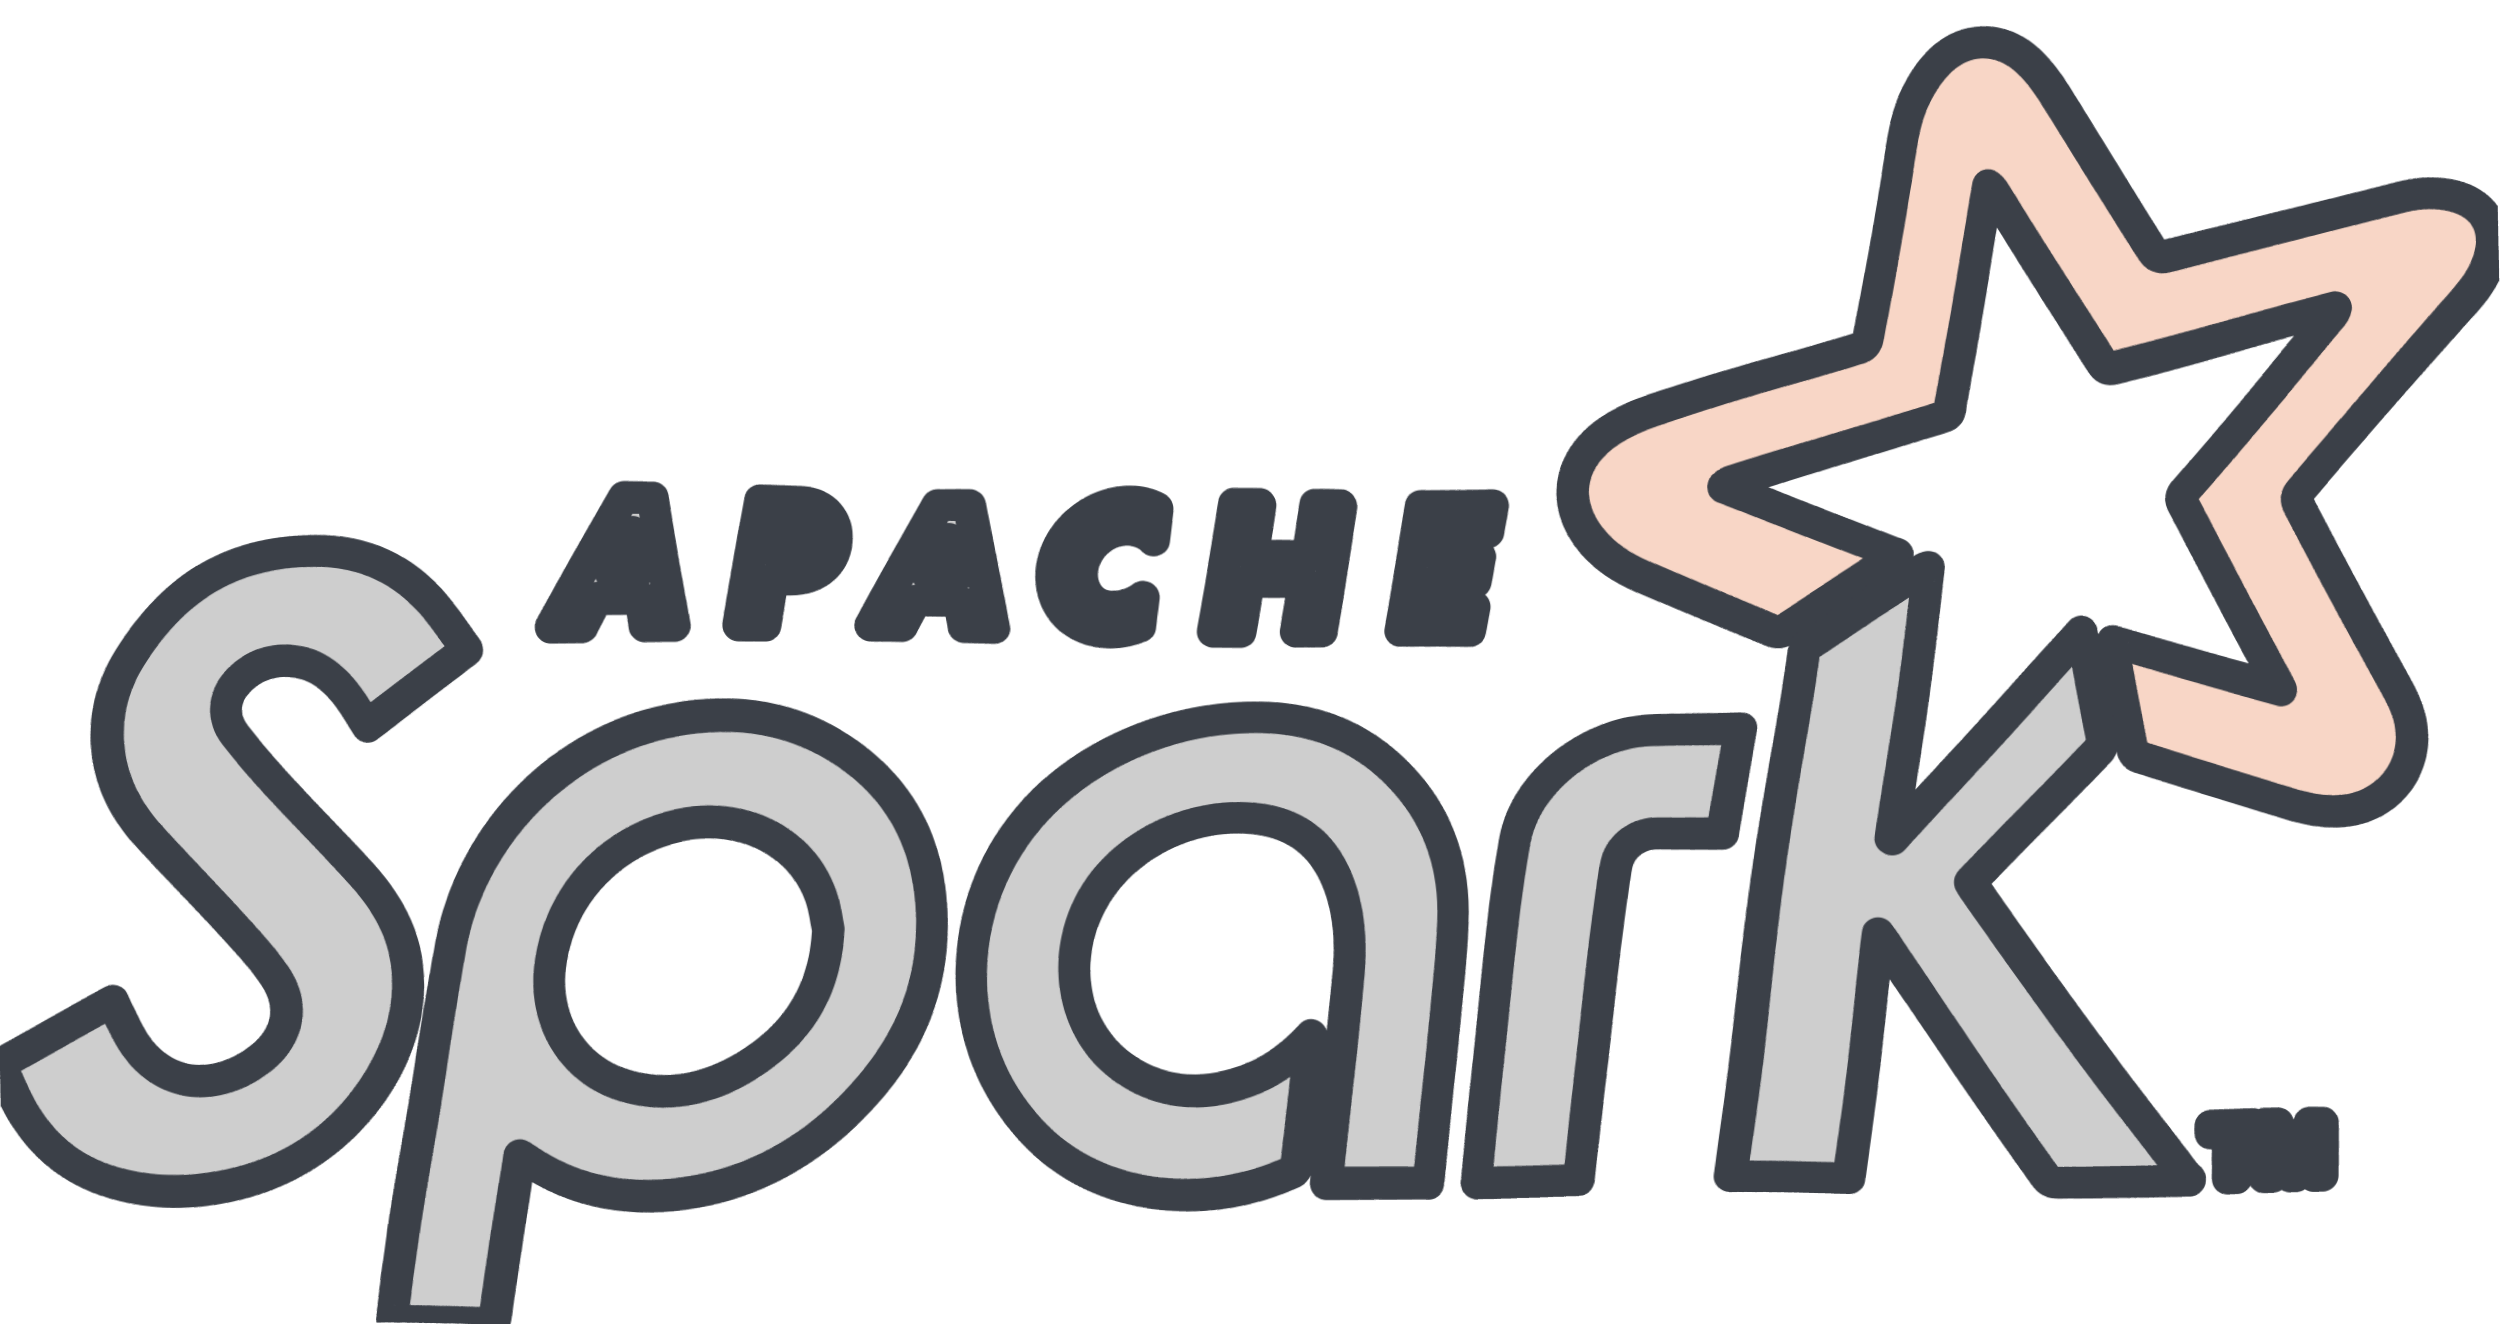
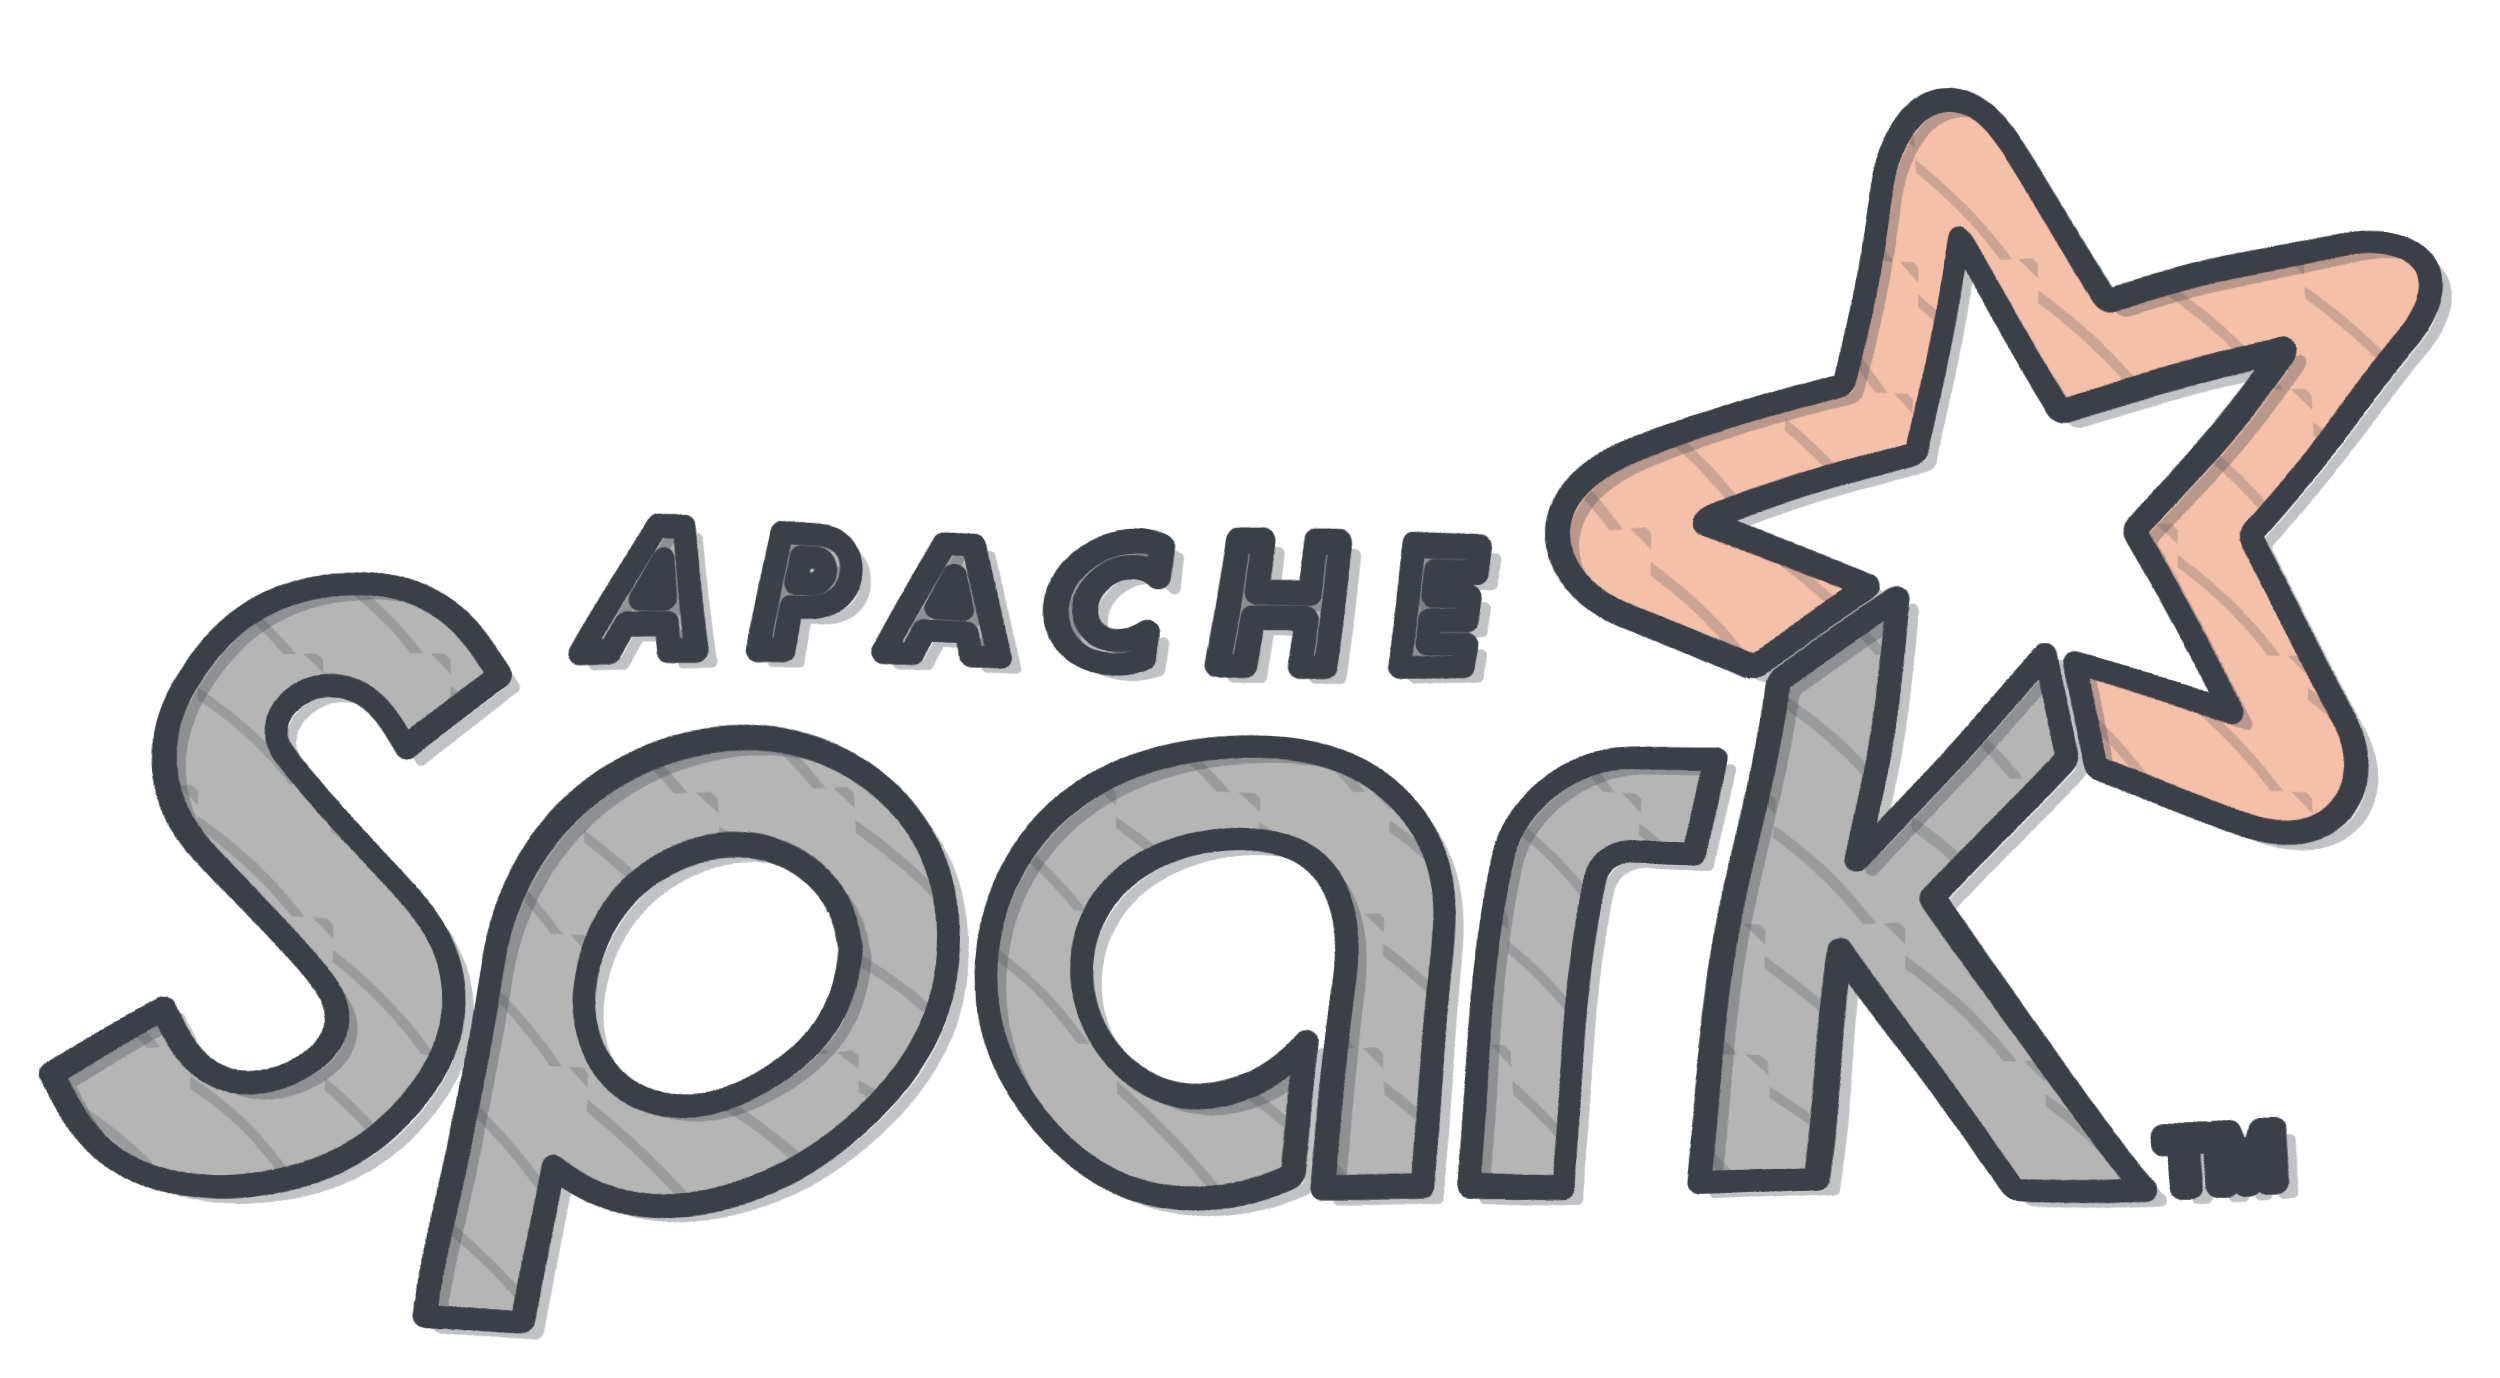
- <svg xmlns="http://www.w3.org/2000/svg" width="68" height="36" viewBox="0 0 68 36">
+ <svg xmlns="http://www.w3.org/2000/svg" viewBox="-1.62 -1.62 71.24 39.24">
  <defs>
+     <pattern id="pencil-hatch" patternUnits="userSpaceOnUse" width="3.78" height="3.78">
+       <path d="M-0.756 3.213Q1.701 1.625 3.213 -0.567M2.835 4.347L4.347 2.835" fill="none" stroke="#3b4048" stroke-width="0.288" stroke-linecap="round" />
+     </pattern>
    <filter id="pencil" x="-5%" y="-5%" width="110%" height="110%">
-       <feTurbulence type="fractalNoise" baseFrequency="0.103" numOctaves="1" seed="12" result="grain" />
-       <feDisplacementMap in="SourceGraphic" in2="grain" scale="0.68" xChannelSelector="R" yChannelSelector="G" />
+       <feTurbulence type="fractalNoise" baseFrequency="0.097" numOctaves="1" seed="12" result="grain" />
+       <feDisplacementMap in="SourceGraphic" in2="grain" scale="1.62" xChannelSelector="R" yChannelSelector="G" />
    </filter>
  </defs>
  <g filter="url(#pencil)">
    <g fill="none" fill-rule="evenodd">
-       <path fill="#f8d6c6" d="M62.061 17.243c-.058.123-.085.186-.117.245-.85 1.594-1.698 3.19-2.555 4.78-.087.159-.076.254.042.39 1.352 1.558 2.697 3.122 4.044 4.685.047.054.09.113.108.21-.394-.101-.788-.201-1.181-.304-1.634-.427-3.268-.853-4.9-1.285-.152-.04-.221.003-.297.128-.927 1.528-1.86 3.053-2.792 4.578-.048.08-.1.157-.202.223-.075-.407-.152-.814-.225-1.221l-.777-4.314c-.028-.156-.067-.31-.08-.467-.014-.148-.09-.203-.227-.245-1.925-.596-3.848-1.198-5.772-1.8-.084-.026-.167-.06-.257-.141l4.744-1.86c-.058-.045-.096-.08-.138-.108-.984-.628-1.97-1.253-2.95-1.884-.118-.075-.211-.086-.343-.027-1.175.521-2.355 1.033-3.531 1.552-.529.233-1.004.542-1.374.988-.837 1.01-.672 2.158.443 2.86.365.23.78.401 1.192.534 1.886.606 3.779 1.19 5.67 1.777.159.049.233.119.262.288.252 1.44.514 2.877.776 4.315.141.768.216 1.557.595 2.26.146.272.32.537.528.764.75.822 1.799.854 2.593.07.268-.264.498-.576.698-.895.874-1.407 1.735-2.823 2.59-4.24.102-.169.193-.202.38-.153 2.11.558 4.222 1.107 6.333 1.657.436.114.876.155 1.323.073.974-.18 1.4-.91 1.07-1.838-.15-.422-.409-.78-.7-1.116-1.473-1.71-2.944-3.42-4.422-5.125-.121-.14-.124-.24-.04-.396.882-1.64 1.756-3.283 2.634-4.925.21-.393.37-.8.375-1.252.01-1.027-.75-1.867-1.785-2.016-.58-.084-1.118.038-1.66.203-1.323.404-2.648.8-3.974 1.193-.123.037-.17.084-.191.215-.153.92-.319 1.838-.48 2.757-.004.025.003.052.007.109l4.563-1.242" transform="matrix(1 0 0 -1 0 35.974)" stroke="#3b4048" stroke-width="0.884" stroke-linejoin="round" stroke-linecap="round" />
-       <path fill="#cecece" d="M59.483 3.841c-1.193.002-2.386.008-3.58.003-.157 0-.246.045-.334.177-1.412 2.122-2.83 4.239-4.248 6.357-.045.068-.093.133-.174.246l-.902-6.767h-3.124c.037.3.069.59.107.88.305 2.296.611 4.594.918 6.89.292 2.195.583 4.39.88 6.585.009.065.053.148.107.183 1.075.69 2.154 1.376 3.232 2.062.016.01.038.011.094.027l-.974-7.324.038-.026 5.113 5.59.136-.772c.121-.698.237-1.396.367-2.092.026-.14-.011-.228-.106-.325-1.094-1.13-2.185-2.263-3.276-3.396l-.147-.159c.035-.055.064-.108.1-.157l5.647-7.814c.034-.048.083-.085.126-.127v-.04M22.455 10.614c-.048.24-.082.593-.19.922-.523 1.592-2.18 2.465-3.894 2.071-1.88-.431-3.224-1.89-3.418-3.782-.144-1.4.62-2.749 2.041-3.255 1.145-.408 2.247-.237 3.27.368 1.358.803 2.093 1.995 2.19 3.676zm-8.258-5.917c-.093-.685-.182-1.33-.268-1.977-.114-.858-.228-1.717-.338-2.576-.013-.1-.044-.145-.153-.144-.858.003-1.716.003-2.574.004-.02 0-.039.01-.085.023.051.406.102.812.156 1.218.19 1.425.378 2.849.57 4.273.22 1.628.394 3.264.675 4.882.499 2.864 2.962 5.333 5.854 5.948 1.676.356 3.28.191 4.743-.74 1.46-.927 2.297-2.273 2.488-3.967.27-2.394-.624-4.382-2.348-6.026-1.132-1.08-2.487-1.766-4.05-1.998-1.61-.239-3.124.026-4.482.962-.05.034-.103.064-.188.118M12.798 18.308l-2.821-2.071c-.15.233-.285.466-.442.683-.404.557-.906.973-1.637 1.024-.607.042-1.126-.156-1.54-.597-.37-.395-.418-.957-.072-1.403.38-.49.796-.956 1.221-1.411.705-.753 1.442-1.478 2.142-2.236.637-.689 1.144-1.462 1.301-2.404.187-1.12-.04-2.187-.577-3.171-.994-1.822-2.56-2.88-4.626-3.21-.913-.146-1.823-.117-2.714.142C1.851 3.997 1.03 4.76.5 5.84.313 6.22.17 6.624 0 7.033l3.06 1.615c.035-.084.06-.154.093-.22.174-.343.317-.707.532-1.023.639-.937 1.67-1.222 2.718-.76.268.12.527.288.748.48.675.591.801 1.413.302 2.156-.287.427-.646.81-.995 1.193-.835.914-1.704 1.8-2.52 2.73-.561.642-.943 1.39-1.064 2.25-.132.938.058 1.823.553 2.613 1.23 1.963 3.02 2.985 5.385 2.9 1.348-.048 2.422-.67 3.256-1.703.246-.306.478-.624.73-.956M35.648 7.767c-.156-1.183-.304-2.307-.458-3.43-.008-.057-.053-.134-.102-.157-2.329-1.063-5.395-.915-7.307 1.227-1.028 1.15-1.459 2.516-1.394 4.036.149 3.517 3.105 6.587 6.641 7.016 2.066.251 3.878-.3 5.277-1.882.953-1.078 1.394-2.366 1.329-3.787-.043-.938-.192-1.873-.31-2.807-.168-1.323-.352-2.645-.529-3.967-.006-.047-.016-.094-.026-.153h-2.786c.037.304.071.601.11.898.202 1.527.424 3.052.6 4.582.11.952.041 1.898-.4 2.78-.47.939-1.259 1.435-2.295 1.543-2.145.224-4.186-1.246-4.643-3.328-.302-1.374.174-2.691 1.284-3.42 1.081-.71 2.24-.712 3.418-.251.598.233 1.107.602 1.591 1.1M47.378 16.192l-.38-2.848c-.59 0-1.167.003-1.744-.002-.468-.003-.895-.301-1.036-.732-.055-.168-.075-.349-.099-.526-.293-2.187-.583-4.374-.874-6.562-.074-.551-.145-1.103-.219-1.663h-2.899c.054.42.105.828.16 1.234.188 1.418.376 2.835.567 4.252.165 1.226.312 2.455.507 3.677.26 1.638 1.912 3.093 3.588 3.164.8.035 1.602.006 2.429.006" transform="matrix(1 0 0 -1 0 35.974)" stroke="#3b4048" stroke-width="0.884" stroke-linejoin="round" stroke-linecap="round" />
-       <path fill="#cecece" fill-rule="nonzero" d="M62.9 3.859v1.207h-.006l-.48-1.207h-.154l-.48 1.207h-.007V3.86h-.242v1.446h.373l.438-1.099.43 1.099h.37V3.859h-.241zm-2.127 1.253V3.859h-.242v1.253h-.46v.193h1.16v-.193h-.458M16.682 20.339h.72l-.17 1.073-.55-1.073zm.832-.694h-1.196l-.38-.734h-.847l1.868 3.443h.817l.636-3.443h-.785l-.113.734M21.793 21.66h-.426l-.143-.794h.425c.257 0 .463.166.463.48 0 .208-.13.314-.319.314zm-1.032.694h1.12c.585 0 .995-.345.995-.937 0-.744-.534-1.245-1.293-1.245H21.1l-.226-1.26h-.728l.615 3.442M25.352 20.339h.719l-.17 1.073-.55-1.073zm.831-.694h-1.195l-.38-.734h-.847l1.868 3.443h.816l.637-3.443h-.786l-.113.734M30.912 19.033c-.246-.111-.518-.178-.79-.178-.924 0-1.505.684-1.505 1.54 0 1.093.935 2.015 2.044 2.015.277 0 .528-.066.733-.177l-.102-.826c-.154.167-.4.284-.709.284-.636 0-1.2-.568-1.2-1.225 0-.502.318-.892.82-.892.309 0 .606.117.806.279l-.097-.82M35.366 20.298L33.847 20.298 33.6 18.911 32.872 18.911 33.487 22.354 34.216 22.354 33.97 20.992 35.489 20.992 35.735 22.354 36.464 22.354 35.849 18.911 35.12 18.911 35.366 20.298M38.039 18.911L38.655 22.354 40.59 22.354 40.467 21.66 39.26 21.66 39.138 20.992 40.246 20.992 40.123 20.298 39.014 20.298 38.891 19.605 40.097 19.605 39.974 18.911 38.039 18.911" transform="matrix(1 0 0 -1 0 35.974)" stroke="#3b4048" stroke-width="0.884" stroke-linejoin="round" stroke-linecap="round" />
+       <path fill="#f4c0a9" d="M62.061 17.243c-.058.123-.085.186-.117.245-.85 1.594-1.698 3.19-2.555 4.78-.087.159-.076.254.042.39 1.352 1.558 2.697 3.122 4.044 4.685.047.054.09.113.108.21-.394-.101-.788-.201-1.181-.304-1.634-.427-3.268-.853-4.9-1.285-.152-.04-.221.003-.297.128-.927 1.528-1.86 3.053-2.792 4.578-.048.08-.1.157-.202.223-.075-.407-.152-.814-.225-1.221l-.777-4.314c-.028-.156-.067-.31-.08-.467-.014-.148-.09-.203-.227-.245-1.925-.596-3.848-1.198-5.772-1.8-.084-.026-.167-.06-.257-.141l4.744-1.86c-.058-.045-.096-.08-.138-.108-.984-.628-1.97-1.253-2.95-1.884-.118-.075-.211-.086-.343-.027-1.175.521-2.355 1.033-3.531 1.552-.529.233-1.004.542-1.374.988-.837 1.01-.672 2.158.443 2.86.365.23.78.401 1.192.534 1.886.606 3.779 1.19 5.67 1.777.159.049.233.119.262.288.252 1.44.514 2.877.776 4.315.141.768.216 1.557.595 2.26.146.272.32.537.528.764.75.822 1.799.854 2.593.07.268-.264.498-.576.698-.895.874-1.407 1.735-2.823 2.59-4.24.102-.169.193-.202.38-.153 2.11.558 4.222 1.107 6.333 1.657.436.114.876.155 1.323.073.974-.18 1.4-.91 1.07-1.838-.15-.422-.409-.78-.7-1.116-1.473-1.71-2.944-3.42-4.422-5.125-.121-.14-.124-.24-.04-.396.882-1.64 1.756-3.283 2.634-4.925.21-.393.37-.8.375-1.252.01-1.027-.75-1.867-1.785-2.016-.58-.084-1.118.038-1.66.203-1.323.404-2.648.8-3.974 1.193-.123.037-.17.084-.191.215-.153.92-.319 1.838-.48 2.757-.004.025.003.052.007.109l4.563-1.242" transform="matrix(1 0 0 -1 0 35.974)" stroke="#3b4048" stroke-width="0.684" stroke-linejoin="round" stroke-linecap="round" />
+       <path fill="url(#pencil-hatch)" d="M62.061 17.243c-.058.123-.085.186-.117.245-.85 1.594-1.698 3.19-2.555 4.78-.087.159-.076.254.042.39 1.352 1.558 2.697 3.122 4.044 4.685.047.054.09.113.108.21-.394-.101-.788-.201-1.181-.304-1.634-.427-3.268-.853-4.9-1.285-.152-.04-.221.003-.297.128-.927 1.528-1.86 3.053-2.792 4.578-.048.08-.1.157-.202.223-.075-.407-.152-.814-.225-1.221l-.777-4.314c-.028-.156-.067-.31-.08-.467-.014-.148-.09-.203-.227-.245-1.925-.596-3.848-1.198-5.772-1.8-.084-.026-.167-.06-.257-.141l4.744-1.86c-.058-.045-.096-.08-.138-.108-.984-.628-1.97-1.253-2.95-1.884-.118-.075-.211-.086-.343-.027-1.175.521-2.355 1.033-3.531 1.552-.529.233-1.004.542-1.374.988-.837 1.01-.672 2.158.443 2.86.365.23.78.401 1.192.534 1.886.606 3.779 1.19 5.67 1.777.159.049.233.119.262.288.252 1.44.514 2.877.776 4.315.141.768.216 1.557.595 2.26.146.272.32.537.528.764.75.822 1.799.854 2.593.07.268-.264.498-.576.698-.895.874-1.407 1.735-2.823 2.59-4.24.102-.169.193-.202.38-.153 2.11.558 4.222 1.107 6.333 1.657.436.114.876.155 1.323.073.974-.18 1.4-.91 1.07-1.838-.15-.422-.409-.78-.7-1.116-1.473-1.71-2.944-3.42-4.422-5.125-.121-.14-.124-.24-.04-.396.882-1.64 1.756-3.283 2.634-4.925.21-.393.37-.8.375-1.252.01-1.027-.75-1.867-1.785-2.016-.58-.084-1.118.038-1.66.203-1.323.404-2.648.8-3.974 1.193-.123.037-.17.084-.191.215-.153.92-.319 1.838-.48 2.757-.004.025.003.052.007.109l4.563-1.242" transform="matrix(1 0 0 -1 0 35.974)" stroke="none" stroke-width="0.684" stroke-linejoin="round" stroke-linecap="round" opacity=".22" />
+       <path fill="none" d="M62.061 17.243c-.058.123-.085.186-.117.245-.85 1.594-1.698 3.19-2.555 4.78-.087.159-.076.254.042.39 1.352 1.558 2.697 3.122 4.044 4.685.047.054.09.113.108.21-.394-.101-.788-.201-1.181-.304-1.634-.427-3.268-.853-4.9-1.285-.152-.04-.221.003-.297.128-.927 1.528-1.86 3.053-2.792 4.578-.048.08-.1.157-.202.223-.075-.407-.152-.814-.225-1.221l-.777-4.314c-.028-.156-.067-.31-.08-.467-.014-.148-.09-.203-.227-.245-1.925-.596-3.848-1.198-5.772-1.8-.084-.026-.167-.06-.257-.141l4.744-1.86c-.058-.045-.096-.08-.138-.108-.984-.628-1.97-1.253-2.95-1.884-.118-.075-.211-.086-.343-.027-1.175.521-2.355 1.033-3.531 1.552-.529.233-1.004.542-1.374.988-.837 1.01-.672 2.158.443 2.86.365.23.78.401 1.192.534 1.886.606 3.779 1.19 5.67 1.777.159.049.233.119.262.288.252 1.44.514 2.877.776 4.315.141.768.216 1.557.595 2.26.146.272.32.537.528.764.75.822 1.799.854 2.593.07.268-.264.498-.576.698-.895.874-1.407 1.735-2.823 2.59-4.24.102-.169.193-.202.38-.153 2.11.558 4.222 1.107 6.333 1.657.436.114.876.155 1.323.073.974-.18 1.4-.91 1.07-1.838-.15-.422-.409-.78-.7-1.116-1.473-1.71-2.944-3.42-4.422-5.125-.121-.14-.124-.24-.04-.396.882-1.64 1.756-3.283 2.634-4.925.21-.393.37-.8.375-1.252.01-1.027-.75-1.867-1.785-2.016-.58-.084-1.118.038-1.66.203-1.323.404-2.648.8-3.974 1.193-.123.037-.17.084-.191.215-.153.92-.319 1.838-.48 2.757-.004.025.003.052.007.109l4.563-1.242" transform="matrix(1 0 0 -1 0 35.974) translate(0.432 -0.324)" stroke="#3b4048" stroke-width="0.324" stroke-linejoin="round" stroke-linecap="round" opacity=".32" />
+       <path fill="#b5b5b5" d="M59.483 3.841c-1.193.002-2.386.008-3.58.003-.157 0-.246.045-.334.177-1.412 2.122-2.83 4.239-4.248 6.357-.045.068-.093.133-.174.246l-.902-6.767h-3.124c.037.3.069.59.107.88.305 2.296.611 4.594.918 6.89.292 2.195.583 4.39.88 6.585.009.065.053.148.107.183 1.075.69 2.154 1.376 3.232 2.062.016.01.038.011.094.027l-.974-7.324.038-.026 5.113 5.59.136-.772c.121-.698.237-1.396.367-2.092.026-.14-.011-.228-.106-.325-1.094-1.13-2.185-2.263-3.276-3.396l-.147-.159c.035-.055.064-.108.1-.157l5.647-7.814c.034-.048.083-.085.126-.127v-.04M22.455 10.614c-.048.24-.082.593-.19.922-.523 1.592-2.18 2.465-3.894 2.071-1.88-.431-3.224-1.89-3.418-3.782-.144-1.4.62-2.749 2.041-3.255 1.145-.408 2.247-.237 3.27.368 1.358.803 2.093 1.995 2.19 3.676zm-8.258-5.917c-.093-.685-.182-1.33-.268-1.977-.114-.858-.228-1.717-.338-2.576-.013-.1-.044-.145-.153-.144-.858.003-1.716.003-2.574.004-.02 0-.039.01-.085.023.051.406.102.812.156 1.218.19 1.425.378 2.849.57 4.273.22 1.628.394 3.264.675 4.882.499 2.864 2.962 5.333 5.854 5.948 1.676.356 3.28.191 4.743-.74 1.46-.927 2.297-2.273 2.488-3.967.27-2.394-.624-4.382-2.348-6.026-1.132-1.08-2.487-1.766-4.05-1.998-1.61-.239-3.124.026-4.482.962-.05.034-.103.064-.188.118M12.798 18.308l-2.821-2.071c-.15.233-.285.466-.442.683-.404.557-.906.973-1.637 1.024-.607.042-1.126-.156-1.54-.597-.37-.395-.418-.957-.072-1.403.38-.49.796-.956 1.221-1.411.705-.753 1.442-1.478 2.142-2.236.637-.689 1.144-1.462 1.301-2.404.187-1.12-.04-2.187-.577-3.171-.994-1.822-2.56-2.88-4.626-3.21-.913-.146-1.823-.117-2.714.142C1.851 3.997 1.03 4.76.5 5.84.313 6.22.17 6.624 0 7.033l3.06 1.615c.035-.084.06-.154.093-.22.174-.343.317-.707.532-1.023.639-.937 1.67-1.222 2.718-.76.268.12.527.288.748.48.675.591.801 1.413.302 2.156-.287.427-.646.81-.995 1.193-.835.914-1.704 1.8-2.52 2.73-.561.642-.943 1.39-1.064 2.25-.132.938.058 1.823.553 2.613 1.23 1.963 3.02 2.985 5.385 2.9 1.348-.048 2.422-.67 3.256-1.703.246-.306.478-.624.73-.956M35.648 7.767c-.156-1.183-.304-2.307-.458-3.43-.008-.057-.053-.134-.102-.157-2.329-1.063-5.395-.915-7.307 1.227-1.028 1.15-1.459 2.516-1.394 4.036.149 3.517 3.105 6.587 6.641 7.016 2.066.251 3.878-.3 5.277-1.882.953-1.078 1.394-2.366 1.329-3.787-.043-.938-.192-1.873-.31-2.807-.168-1.323-.352-2.645-.529-3.967-.006-.047-.016-.094-.026-.153h-2.786c.037.304.071.601.11.898.202 1.527.424 3.052.6 4.582.11.952.041 1.898-.4 2.78-.47.939-1.259 1.435-2.295 1.543-2.145.224-4.186-1.246-4.643-3.328-.302-1.374.174-2.691 1.284-3.42 1.081-.71 2.24-.712 3.418-.251.598.233 1.107.602 1.591 1.1M47.378 16.192l-.38-2.848c-.59 0-1.167.003-1.744-.002-.468-.003-.895-.301-1.036-.732-.055-.168-.075-.349-.099-.526-.293-2.187-.583-4.374-.874-6.562-.074-.551-.145-1.103-.219-1.663h-2.899c.054.42.105.828.16 1.234.188 1.418.376 2.835.567 4.252.165 1.226.312 2.455.507 3.677.26 1.638 1.912 3.093 3.588 3.164.8.035 1.602.006 2.429.006" transform="matrix(1 0 0 -1 0 35.974)" stroke="#3b4048" stroke-width="0.684" stroke-linejoin="round" stroke-linecap="round" />
+       <path fill="url(#pencil-hatch)" d="M59.483 3.841c-1.193.002-2.386.008-3.58.003-.157 0-.246.045-.334.177-1.412 2.122-2.83 4.239-4.248 6.357-.045.068-.093.133-.174.246l-.902-6.767h-3.124c.037.3.069.59.107.88.305 2.296.611 4.594.918 6.89.292 2.195.583 4.39.88 6.585.009.065.053.148.107.183 1.075.69 2.154 1.376 3.232 2.062.016.01.038.011.094.027l-.974-7.324.038-.026 5.113 5.59.136-.772c.121-.698.237-1.396.367-2.092.026-.14-.011-.228-.106-.325-1.094-1.13-2.185-2.263-3.276-3.396l-.147-.159c.035-.055.064-.108.1-.157l5.647-7.814c.034-.048.083-.085.126-.127v-.04M22.455 10.614c-.048.24-.082.593-.19.922-.523 1.592-2.18 2.465-3.894 2.071-1.88-.431-3.224-1.89-3.418-3.782-.144-1.4.62-2.749 2.041-3.255 1.145-.408 2.247-.237 3.27.368 1.358.803 2.093 1.995 2.19 3.676zm-8.258-5.917c-.093-.685-.182-1.33-.268-1.977-.114-.858-.228-1.717-.338-2.576-.013-.1-.044-.145-.153-.144-.858.003-1.716.003-2.574.004-.02 0-.039.01-.085.023.051.406.102.812.156 1.218.19 1.425.378 2.849.57 4.273.22 1.628.394 3.264.675 4.882.499 2.864 2.962 5.333 5.854 5.948 1.676.356 3.28.191 4.743-.74 1.46-.927 2.297-2.273 2.488-3.967.27-2.394-.624-4.382-2.348-6.026-1.132-1.08-2.487-1.766-4.05-1.998-1.61-.239-3.124.026-4.482.962-.05.034-.103.064-.188.118M12.798 18.308l-2.821-2.071c-.15.233-.285.466-.442.683-.404.557-.906.973-1.637 1.024-.607.042-1.126-.156-1.54-.597-.37-.395-.418-.957-.072-1.403.38-.49.796-.956 1.221-1.411.705-.753 1.442-1.478 2.142-2.236.637-.689 1.144-1.462 1.301-2.404.187-1.12-.04-2.187-.577-3.171-.994-1.822-2.56-2.88-4.626-3.21-.913-.146-1.823-.117-2.714.142C1.851 3.997 1.03 4.76.5 5.84.313 6.22.17 6.624 0 7.033l3.06 1.615c.035-.084.06-.154.093-.22.174-.343.317-.707.532-1.023.639-.937 1.67-1.222 2.718-.76.268.12.527.288.748.48.675.591.801 1.413.302 2.156-.287.427-.646.81-.995 1.193-.835.914-1.704 1.8-2.52 2.73-.561.642-.943 1.39-1.064 2.25-.132.938.058 1.823.553 2.613 1.23 1.963 3.02 2.985 5.385 2.9 1.348-.048 2.422-.67 3.256-1.703.246-.306.478-.624.73-.956M35.648 7.767c-.156-1.183-.304-2.307-.458-3.43-.008-.057-.053-.134-.102-.157-2.329-1.063-5.395-.915-7.307 1.227-1.028 1.15-1.459 2.516-1.394 4.036.149 3.517 3.105 6.587 6.641 7.016 2.066.251 3.878-.3 5.277-1.882.953-1.078 1.394-2.366 1.329-3.787-.043-.938-.192-1.873-.31-2.807-.168-1.323-.352-2.645-.529-3.967-.006-.047-.016-.094-.026-.153h-2.786c.037.304.071.601.11.898.202 1.527.424 3.052.6 4.582.11.952.041 1.898-.4 2.78-.47.939-1.259 1.435-2.295 1.543-2.145.224-4.186-1.246-4.643-3.328-.302-1.374.174-2.691 1.284-3.42 1.081-.71 2.24-.712 3.418-.251.598.233 1.107.602 1.591 1.1M47.378 16.192l-.38-2.848c-.59 0-1.167.003-1.744-.002-.468-.003-.895-.301-1.036-.732-.055-.168-.075-.349-.099-.526-.293-2.187-.583-4.374-.874-6.562-.074-.551-.145-1.103-.219-1.663h-2.899c.054.42.105.828.16 1.234.188 1.418.376 2.835.567 4.252.165 1.226.312 2.455.507 3.677.26 1.638 1.912 3.093 3.588 3.164.8.035 1.602.006 2.429.006" transform="matrix(1 0 0 -1 0 35.974)" stroke="none" stroke-width="0.684" stroke-linejoin="round" stroke-linecap="round" opacity=".22" />
+       <path fill="none" d="M59.483 3.841c-1.193.002-2.386.008-3.58.003-.157 0-.246.045-.334.177-1.412 2.122-2.83 4.239-4.248 6.357-.045.068-.093.133-.174.246l-.902-6.767h-3.124c.037.3.069.59.107.88.305 2.296.611 4.594.918 6.89.292 2.195.583 4.39.88 6.585.009.065.053.148.107.183 1.075.69 2.154 1.376 3.232 2.062.016.01.038.011.094.027l-.974-7.324.038-.026 5.113 5.59.136-.772c.121-.698.237-1.396.367-2.092.026-.14-.011-.228-.106-.325-1.094-1.13-2.185-2.263-3.276-3.396l-.147-.159c.035-.055.064-.108.1-.157l5.647-7.814c.034-.048.083-.085.126-.127v-.04M22.455 10.614c-.048.24-.082.593-.19.922-.523 1.592-2.18 2.465-3.894 2.071-1.88-.431-3.224-1.89-3.418-3.782-.144-1.4.62-2.749 2.041-3.255 1.145-.408 2.247-.237 3.27.368 1.358.803 2.093 1.995 2.19 3.676zm-8.258-5.917c-.093-.685-.182-1.33-.268-1.977-.114-.858-.228-1.717-.338-2.576-.013-.1-.044-.145-.153-.144-.858.003-1.716.003-2.574.004-.02 0-.039.01-.085.023.051.406.102.812.156 1.218.19 1.425.378 2.849.57 4.273.22 1.628.394 3.264.675 4.882.499 2.864 2.962 5.333 5.854 5.948 1.676.356 3.28.191 4.743-.74 1.46-.927 2.297-2.273 2.488-3.967.27-2.394-.624-4.382-2.348-6.026-1.132-1.08-2.487-1.766-4.05-1.998-1.61-.239-3.124.026-4.482.962-.05.034-.103.064-.188.118M12.798 18.308l-2.821-2.071c-.15.233-.285.466-.442.683-.404.557-.906.973-1.637 1.024-.607.042-1.126-.156-1.54-.597-.37-.395-.418-.957-.072-1.403.38-.49.796-.956 1.221-1.411.705-.753 1.442-1.478 2.142-2.236.637-.689 1.144-1.462 1.301-2.404.187-1.12-.04-2.187-.577-3.171-.994-1.822-2.56-2.88-4.626-3.21-.913-.146-1.823-.117-2.714.142C1.851 3.997 1.03 4.76.5 5.84.313 6.22.17 6.624 0 7.033l3.06 1.615c.035-.084.06-.154.093-.22.174-.343.317-.707.532-1.023.639-.937 1.67-1.222 2.718-.76.268.12.527.288.748.48.675.591.801 1.413.302 2.156-.287.427-.646.81-.995 1.193-.835.914-1.704 1.8-2.52 2.73-.561.642-.943 1.39-1.064 2.25-.132.938.058 1.823.553 2.613 1.23 1.963 3.02 2.985 5.385 2.9 1.348-.048 2.422-.67 3.256-1.703.246-.306.478-.624.73-.956M35.648 7.767c-.156-1.183-.304-2.307-.458-3.43-.008-.057-.053-.134-.102-.157-2.329-1.063-5.395-.915-7.307 1.227-1.028 1.15-1.459 2.516-1.394 4.036.149 3.517 3.105 6.587 6.641 7.016 2.066.251 3.878-.3 5.277-1.882.953-1.078 1.394-2.366 1.329-3.787-.043-.938-.192-1.873-.31-2.807-.168-1.323-.352-2.645-.529-3.967-.006-.047-.016-.094-.026-.153h-2.786c.037.304.071.601.11.898.202 1.527.424 3.052.6 4.582.11.952.041 1.898-.4 2.78-.47.939-1.259 1.435-2.295 1.543-2.145.224-4.186-1.246-4.643-3.328-.302-1.374.174-2.691 1.284-3.42 1.081-.71 2.24-.712 3.418-.251.598.233 1.107.602 1.591 1.1M47.378 16.192l-.38-2.848c-.59 0-1.167.003-1.744-.002-.468-.003-.895-.301-1.036-.732-.055-.168-.075-.349-.099-.526-.293-2.187-.583-4.374-.874-6.562-.074-.551-.145-1.103-.219-1.663h-2.899c.054.42.105.828.16 1.234.188 1.418.376 2.835.567 4.252.165 1.226.312 2.455.507 3.677.26 1.638 1.912 3.093 3.588 3.164.8.035 1.602.006 2.429.006" transform="matrix(1 0 0 -1 0 35.974) translate(0.432 -0.324)" stroke="#3b4048" stroke-width="0.324" stroke-linejoin="round" stroke-linecap="round" opacity=".32" />
+       <path fill="#b5b5b5" fill-rule="nonzero" d="M62.9 3.859v1.207h-.006l-.48-1.207h-.154l-.48 1.207h-.007V3.86h-.242v1.446h.373l.438-1.099.43 1.099h.37V3.859h-.241zm-2.127 1.253V3.859h-.242v1.253h-.46v.193h1.16v-.193h-.458M16.682 20.339h.72l-.17 1.073-.55-1.073zm.832-.694h-1.196l-.38-.734h-.847l1.868 3.443h.817l.636-3.443h-.785l-.113.734M21.793 21.66h-.426l-.143-.794h.425c.257 0 .463.166.463.48 0 .208-.13.314-.319.314zm-1.032.694h1.12c.585 0 .995-.345.995-.937 0-.744-.534-1.245-1.293-1.245H21.1l-.226-1.26h-.728l.615 3.442M25.352 20.339h.719l-.17 1.073-.55-1.073zm.831-.694h-1.195l-.38-.734h-.847l1.868 3.443h.816l.637-3.443h-.786l-.113.734M30.912 19.033c-.246-.111-.518-.178-.79-.178-.924 0-1.505.684-1.505 1.54 0 1.093.935 2.015 2.044 2.015.277 0 .528-.066.733-.177l-.102-.826c-.154.167-.4.284-.709.284-.636 0-1.2-.568-1.2-1.225 0-.502.318-.892.82-.892.309 0 .606.117.806.279l-.097-.82M35.366 20.298L33.847 20.298 33.6 18.911 32.872 18.911 33.487 22.354 34.216 22.354 33.97 20.992 35.489 20.992 35.735 22.354 36.464 22.354 35.849 18.911 35.12 18.911 35.366 20.298M38.039 18.911L38.655 22.354 40.59 22.354 40.467 21.66 39.26 21.66 39.138 20.992 40.246 20.992 40.123 20.298 39.014 20.298 38.891 19.605 40.097 19.605 39.974 18.911 38.039 18.911" transform="matrix(1 0 0 -1 0 35.974)" stroke="#3b4048" stroke-width="0.684" stroke-linejoin="round" stroke-linecap="round" />
+       <path fill="url(#pencil-hatch)" fill-rule="nonzero" d="M62.9 3.859v1.207h-.006l-.48-1.207h-.154l-.48 1.207h-.007V3.86h-.242v1.446h.373l.438-1.099.43 1.099h.37V3.859h-.241zm-2.127 1.253V3.859h-.242v1.253h-.46v.193h1.16v-.193h-.458M16.682 20.339h.72l-.17 1.073-.55-1.073zm.832-.694h-1.196l-.38-.734h-.847l1.868 3.443h.817l.636-3.443h-.785l-.113.734M21.793 21.66h-.426l-.143-.794h.425c.257 0 .463.166.463.48 0 .208-.13.314-.319.314zm-1.032.694h1.12c.585 0 .995-.345.995-.937 0-.744-.534-1.245-1.293-1.245H21.1l-.226-1.26h-.728l.615 3.442M25.352 20.339h.719l-.17 1.073-.55-1.073zm.831-.694h-1.195l-.38-.734h-.847l1.868 3.443h.816l.637-3.443h-.786l-.113.734M30.912 19.033c-.246-.111-.518-.178-.79-.178-.924 0-1.505.684-1.505 1.54 0 1.093.935 2.015 2.044 2.015.277 0 .528-.066.733-.177l-.102-.826c-.154.167-.4.284-.709.284-.636 0-1.2-.568-1.2-1.225 0-.502.318-.892.82-.892.309 0 .606.117.806.279l-.097-.82M35.366 20.298L33.847 20.298 33.6 18.911 32.872 18.911 33.487 22.354 34.216 22.354 33.97 20.992 35.489 20.992 35.735 22.354 36.464 22.354 35.849 18.911 35.12 18.911 35.366 20.298M38.039 18.911L38.655 22.354 40.59 22.354 40.467 21.66 39.26 21.66 39.138 20.992 40.246 20.992 40.123 20.298 39.014 20.298 38.891 19.605 40.097 19.605 39.974 18.911 38.039 18.911" transform="matrix(1 0 0 -1 0 35.974)" stroke="none" stroke-width="0.684" stroke-linejoin="round" stroke-linecap="round" opacity=".22" />
+       <path fill="none" fill-rule="nonzero" d="M62.9 3.859v1.207h-.006l-.48-1.207h-.154l-.48 1.207h-.007V3.86h-.242v1.446h.373l.438-1.099.43 1.099h.37V3.859h-.241zm-2.127 1.253V3.859h-.242v1.253h-.46v.193h1.16v-.193h-.458M16.682 20.339h.72l-.17 1.073-.55-1.073zm.832-.694h-1.196l-.38-.734h-.847l1.868 3.443h.817l.636-3.443h-.785l-.113.734M21.793 21.66h-.426l-.143-.794h.425c.257 0 .463.166.463.48 0 .208-.13.314-.319.314zm-1.032.694h1.12c.585 0 .995-.345.995-.937 0-.744-.534-1.245-1.293-1.245H21.1l-.226-1.26h-.728l.615 3.442M25.352 20.339h.719l-.17 1.073-.55-1.073zm.831-.694h-1.195l-.38-.734h-.847l1.868 3.443h.816l.637-3.443h-.786l-.113.734M30.912 19.033c-.246-.111-.518-.178-.79-.178-.924 0-1.505.684-1.505 1.54 0 1.093.935 2.015 2.044 2.015.277 0 .528-.066.733-.177l-.102-.826c-.154.167-.4.284-.709.284-.636 0-1.2-.568-1.2-1.225 0-.502.318-.892.82-.892.309 0 .606.117.806.279l-.097-.82M35.366 20.298L33.847 20.298 33.6 18.911 32.872 18.911 33.487 22.354 34.216 22.354 33.97 20.992 35.489 20.992 35.735 22.354 36.464 22.354 35.849 18.911 35.12 18.911 35.366 20.298M38.039 18.911L38.655 22.354 40.59 22.354 40.467 21.66 39.26 21.66 39.138 20.992 40.246 20.992 40.123 20.298 39.014 20.298 38.891 19.605 40.097 19.605 39.974 18.911 38.039 18.911" transform="matrix(1 0 0 -1 0 35.974) translate(0.432 -0.324)" stroke="#3b4048" stroke-width="0.324" stroke-linejoin="round" stroke-linecap="round" opacity=".32" />
    </g>
  </g>
</svg>
